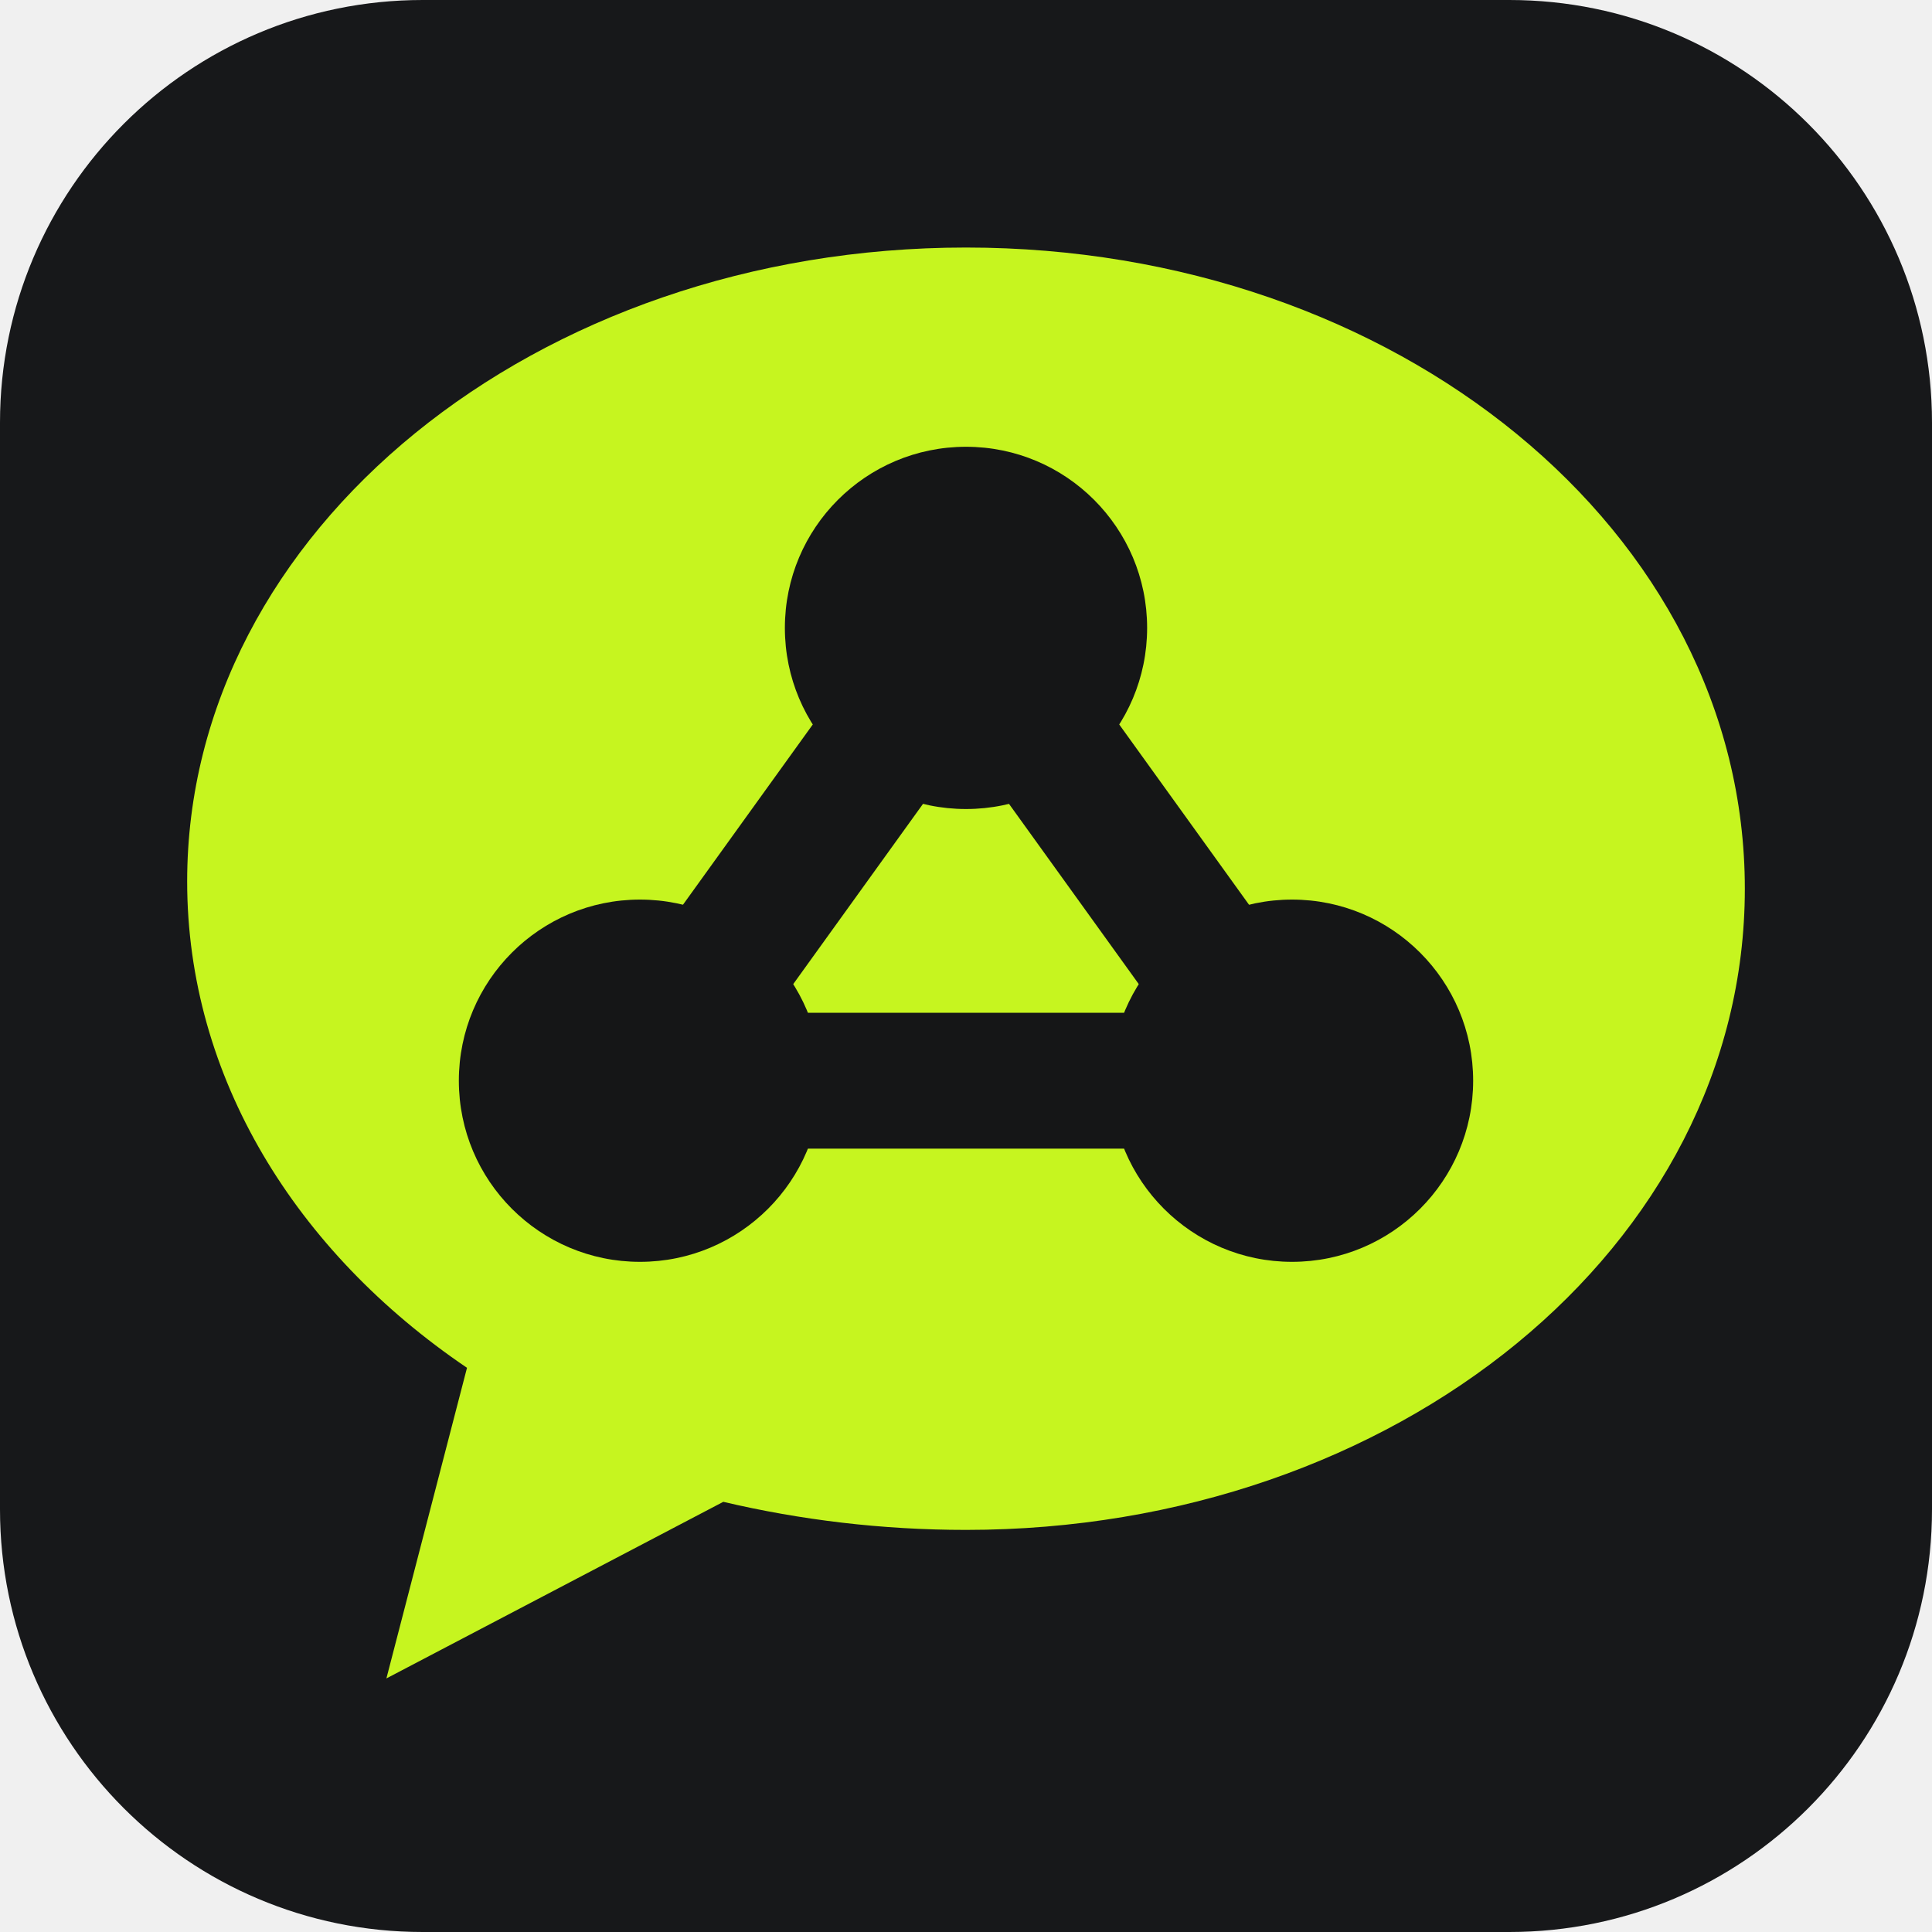
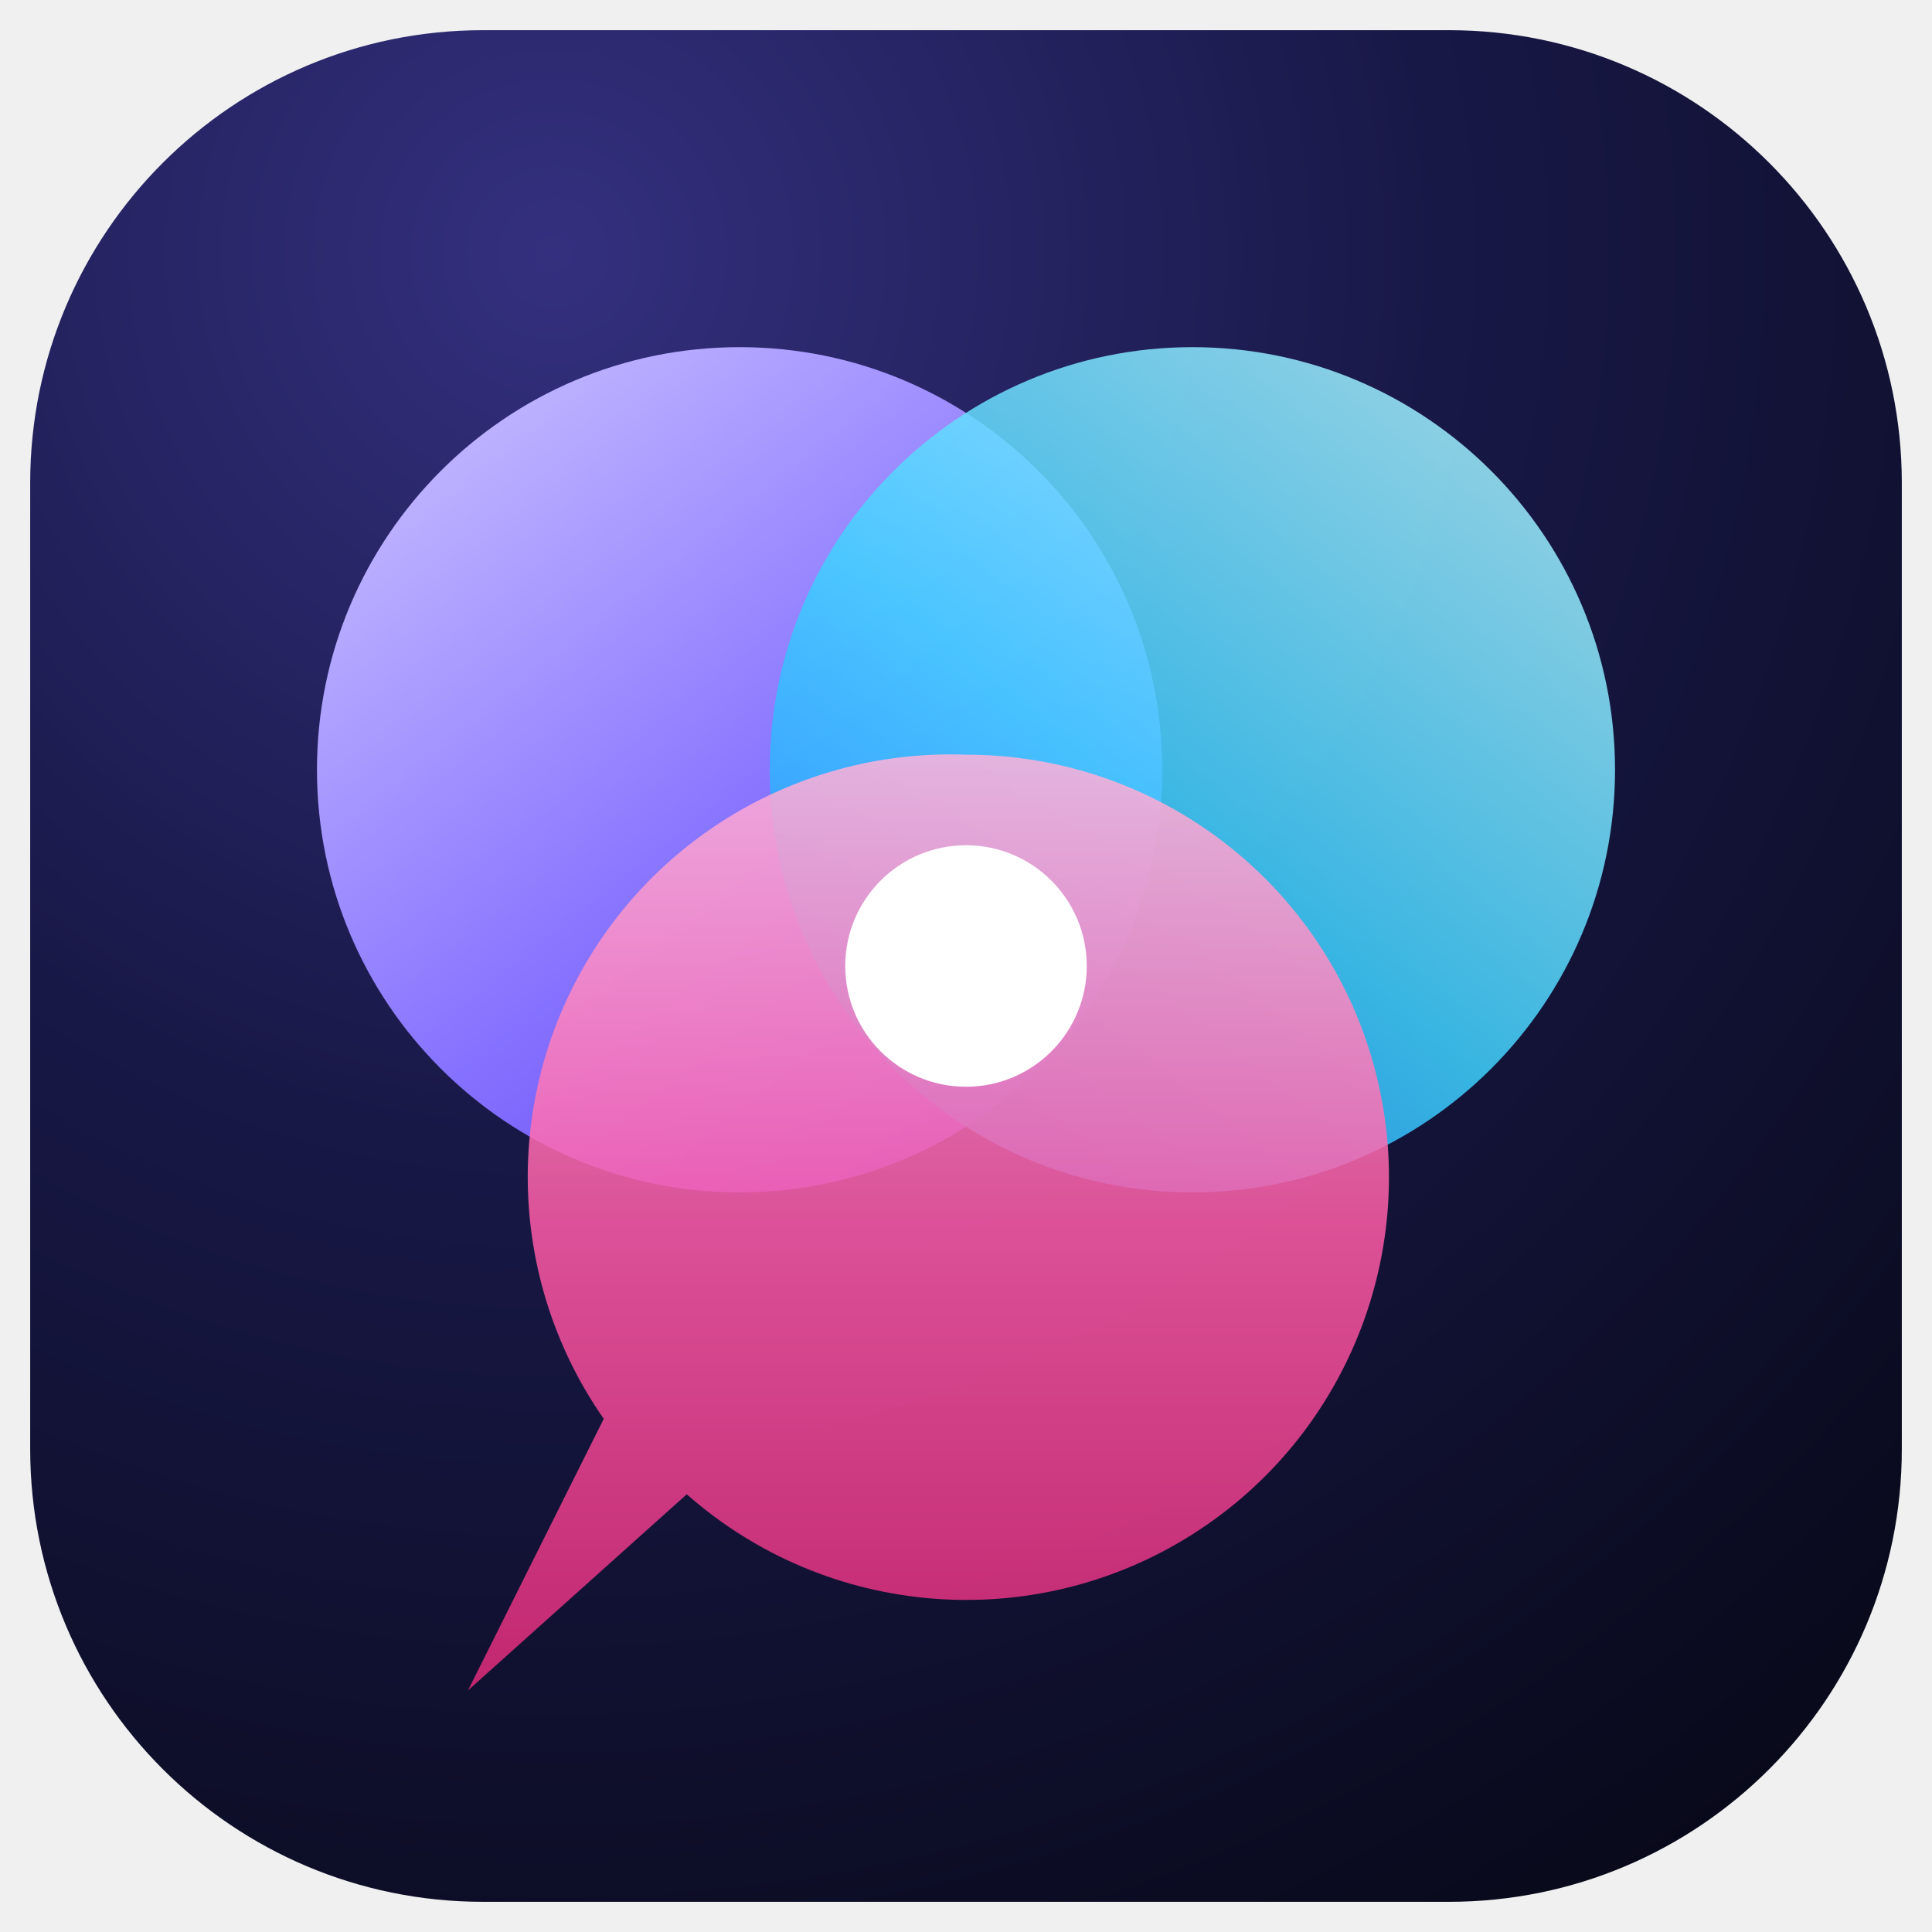
<svg xmlns="http://www.w3.org/2000/svg" viewBox="0 0 256 256" width="256" height="256">
-   <rect x="0" y="0" width="256" height="256" rx="56" fill="#17181a" />
-   <g transform="translate(128 124) scale(1.2) translate(-128 -124)">
-     <path d="M128 48c-47.5 0-86 31.3-86 70 0 21.6 12 40.9 30.9 53.7L64 206l37.2-19.5c8.5 2 17.5 3.1 26.8 3.1 47.5 0 86-31.3 86-70.8S175.5 48 128 48z" fill="#c6f51f" />
-     <g stroke="#151617" stroke-width="15" stroke-linecap="round">
-       <line x1="92" y1="140" x2="128" y2="90" />
-       <line x1="128" y1="90" x2="164" y2="140" />
-       <line x1="92" y1="140" x2="164" y2="140" />
-     </g>
-     <g fill="#151617">
-       <circle cx="128" cy="90" r="20" />
-       <circle cx="92" cy="140" r="20" />
-       <circle cx="164" cy="140" r="20" />
-     </g>
-   </g>
+   <defs>
+     <radialGradient id="tile" cx="0.28" cy="0.12" r="1.05">
+       <stop offset="0" stop-color="#34307f" />
+       <stop offset="0.45" stop-color="#181847" />
+       <stop offset="1" stop-color="#080919" />
+     </radialGradient>
+     <linearGradient id="gloss" x1="0" y1="0" x2="0" y2="1">
+       <stop offset="0" stop-color="#ffffff" stop-opacity="0.18" />
+       <stop offset="1" stop-color="#ffffff" stop-opacity="0" />
+     </linearGradient>
+     <linearGradient id="v" x1="0.1" y1="0" x2="0.9" y2="1">
+       <stop offset="0" stop-color="#c9c0ff" />
+       <stop offset="0.55" stop-color="#8672ff" />
+       <stop offset="1" stop-color="#5a3cf0" />
+     </linearGradient>
+     <linearGradient id="c" x1="0.9" y1="0" x2="0.1" y2="1">
+       <stop offset="0" stop-color="#b4f6ff" />
+       <stop offset="0.55" stop-color="#3fd2ff" />
+       <stop offset="1" stop-color="#1a8cff" />
+     </linearGradient>
+     <linearGradient id="m" x1="0.5" y1="0" x2="0.5" y2="1">
+       <stop offset="0" stop-color="#ffb3d9" />
+       <stop offset="0.5" stop-color="#ff5ca8" />
+       <stop offset="1" stop-color="#e02a7a" />
+     </linearGradient>
+     <radialGradient id="glow" cx="0.5" cy="0.5" r="0.5">
+       <stop offset="0" stop-color="#ffffff" stop-opacity="0.95" />
+       <stop offset="0.35" stop-color="#ffffff" stop-opacity="0.45" />
+       <stop offset="1" stop-color="#ffffff" stop-opacity="0" />
+     </radialGradient>
+   </defs>
+   <rect x="4" y="4" width="248" height="248" rx="60" fill="url(#tile)" />
+   <circle cx="98" cy="102" r="56" fill="url(#v)" />
+   <circle cx="158" cy="102" r="56" fill="url(#c)" fill-opacity="0.85" />
+   <path d="M128 100 a56 56 0 1 1 -37 98 L62 224 L80 188 A56 56 0 0 1 128 100 Z" fill="url(#m)" fill-opacity="0.85" />
+   <circle cx="128" cy="128" r="16" fill="#ffffff" />
</svg>
